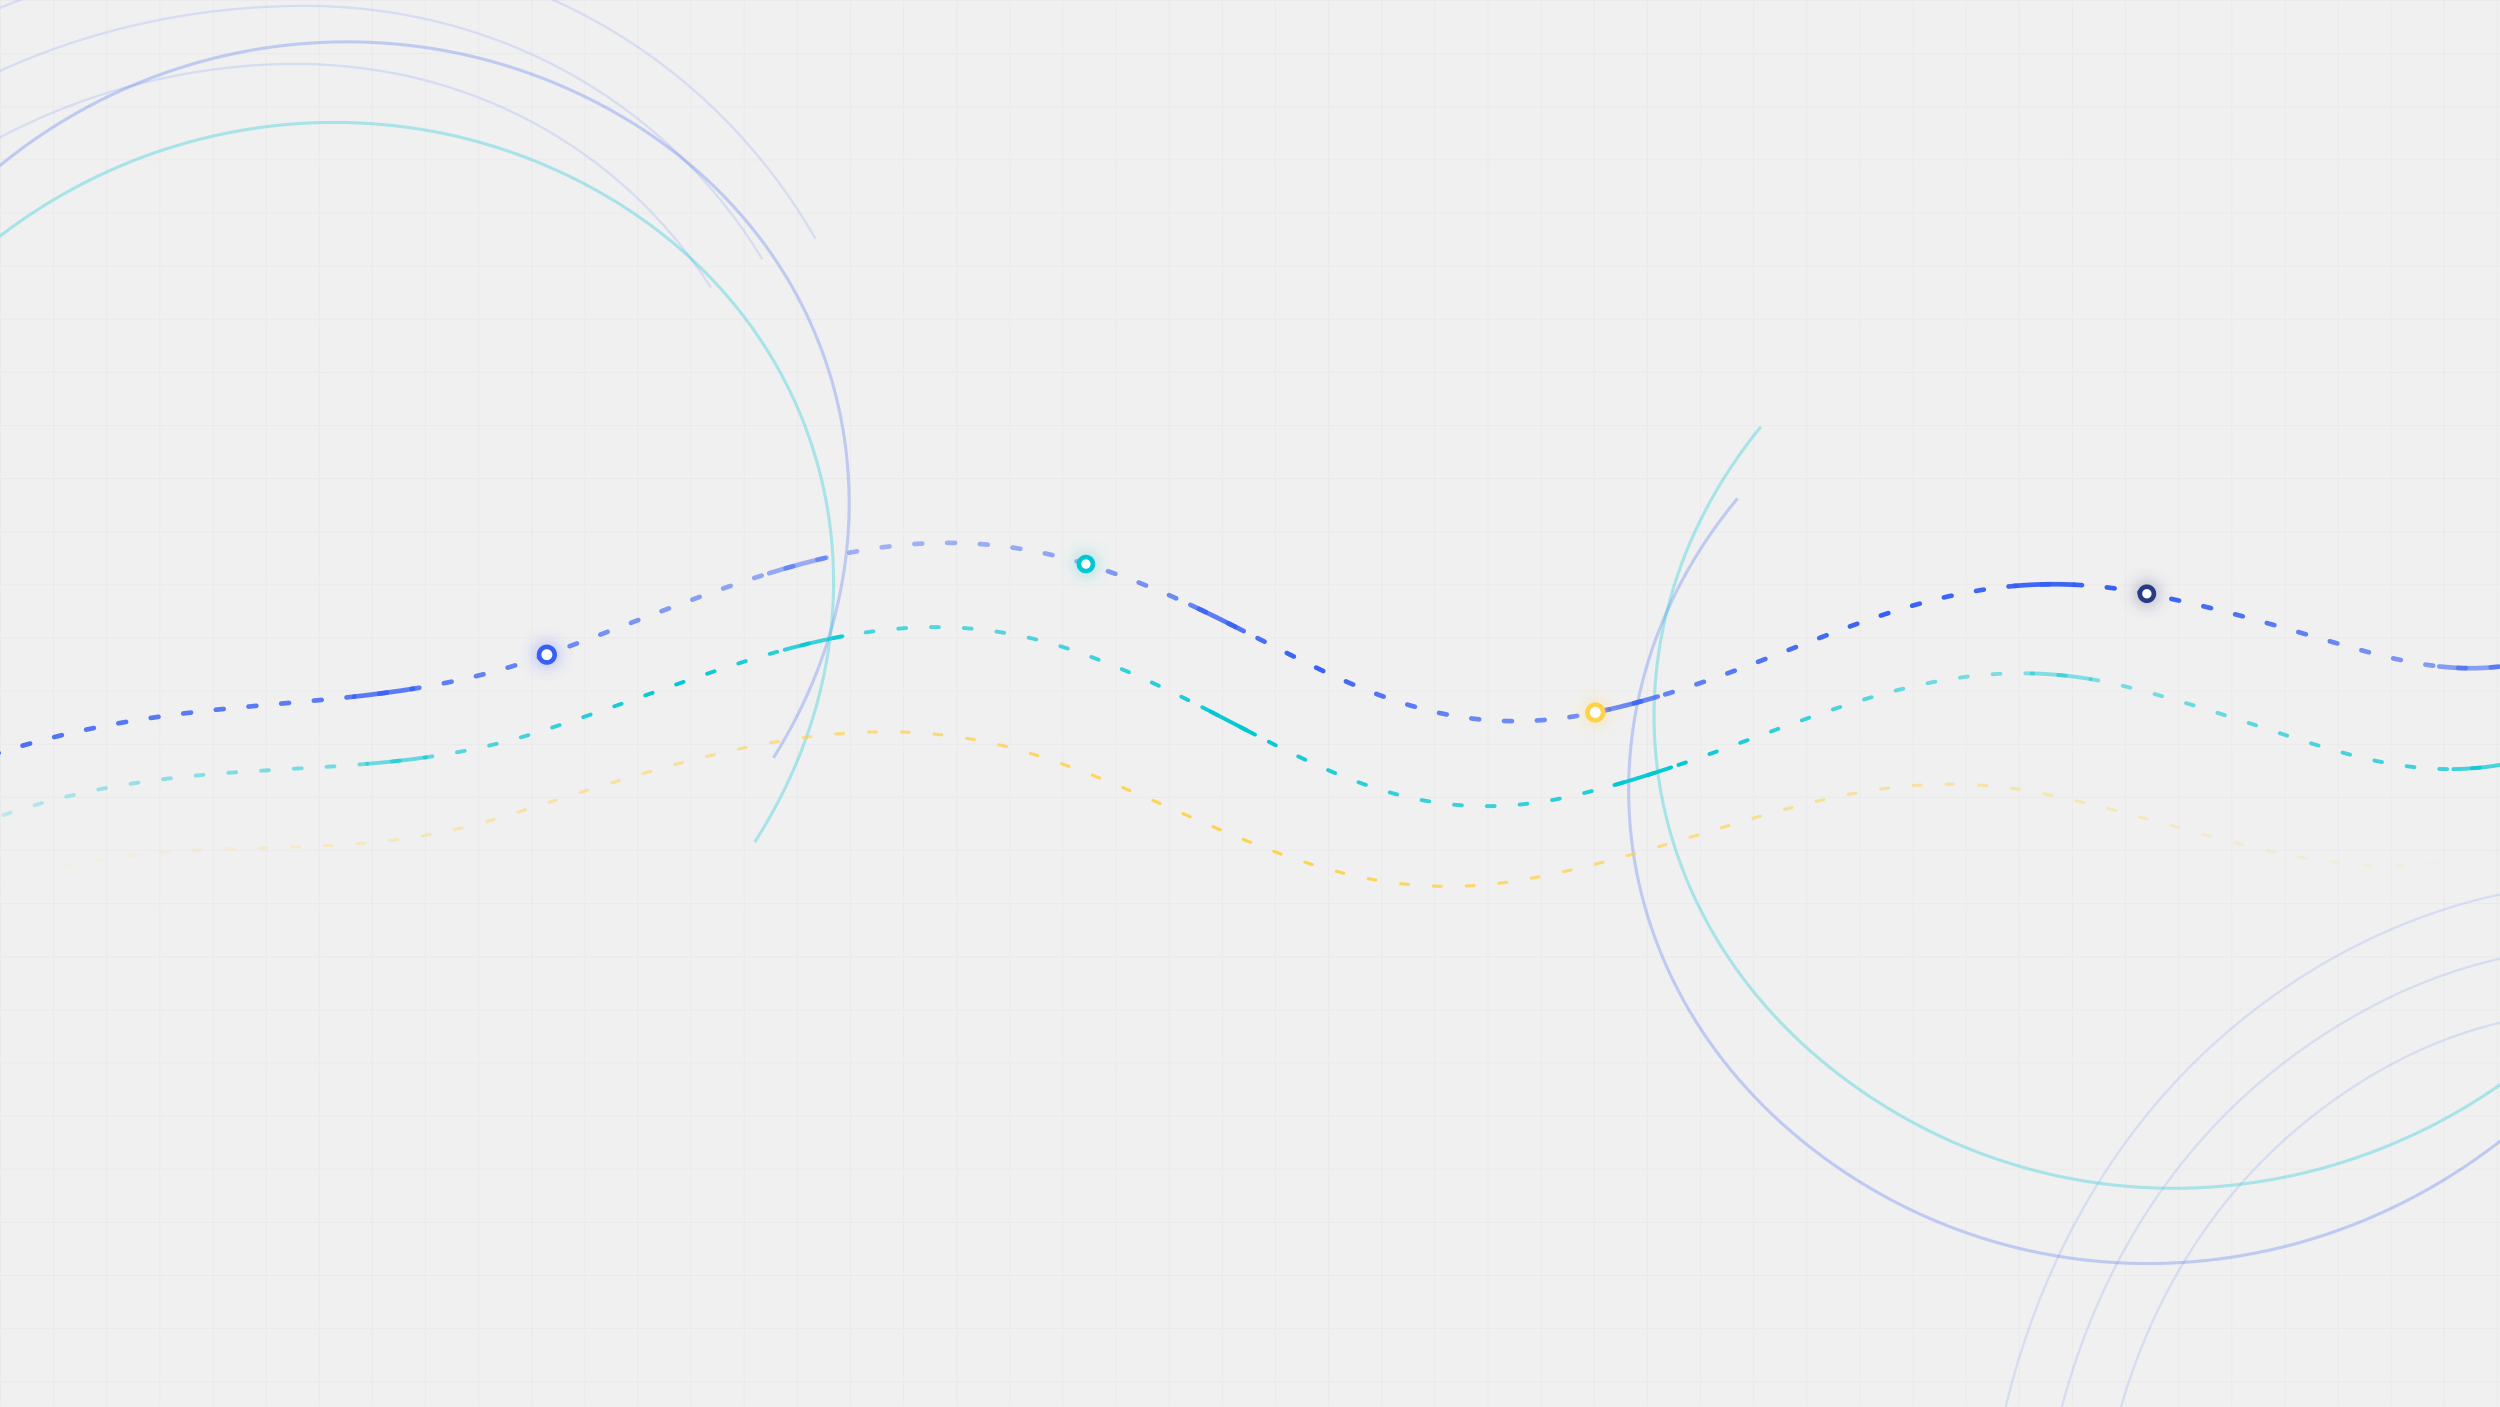
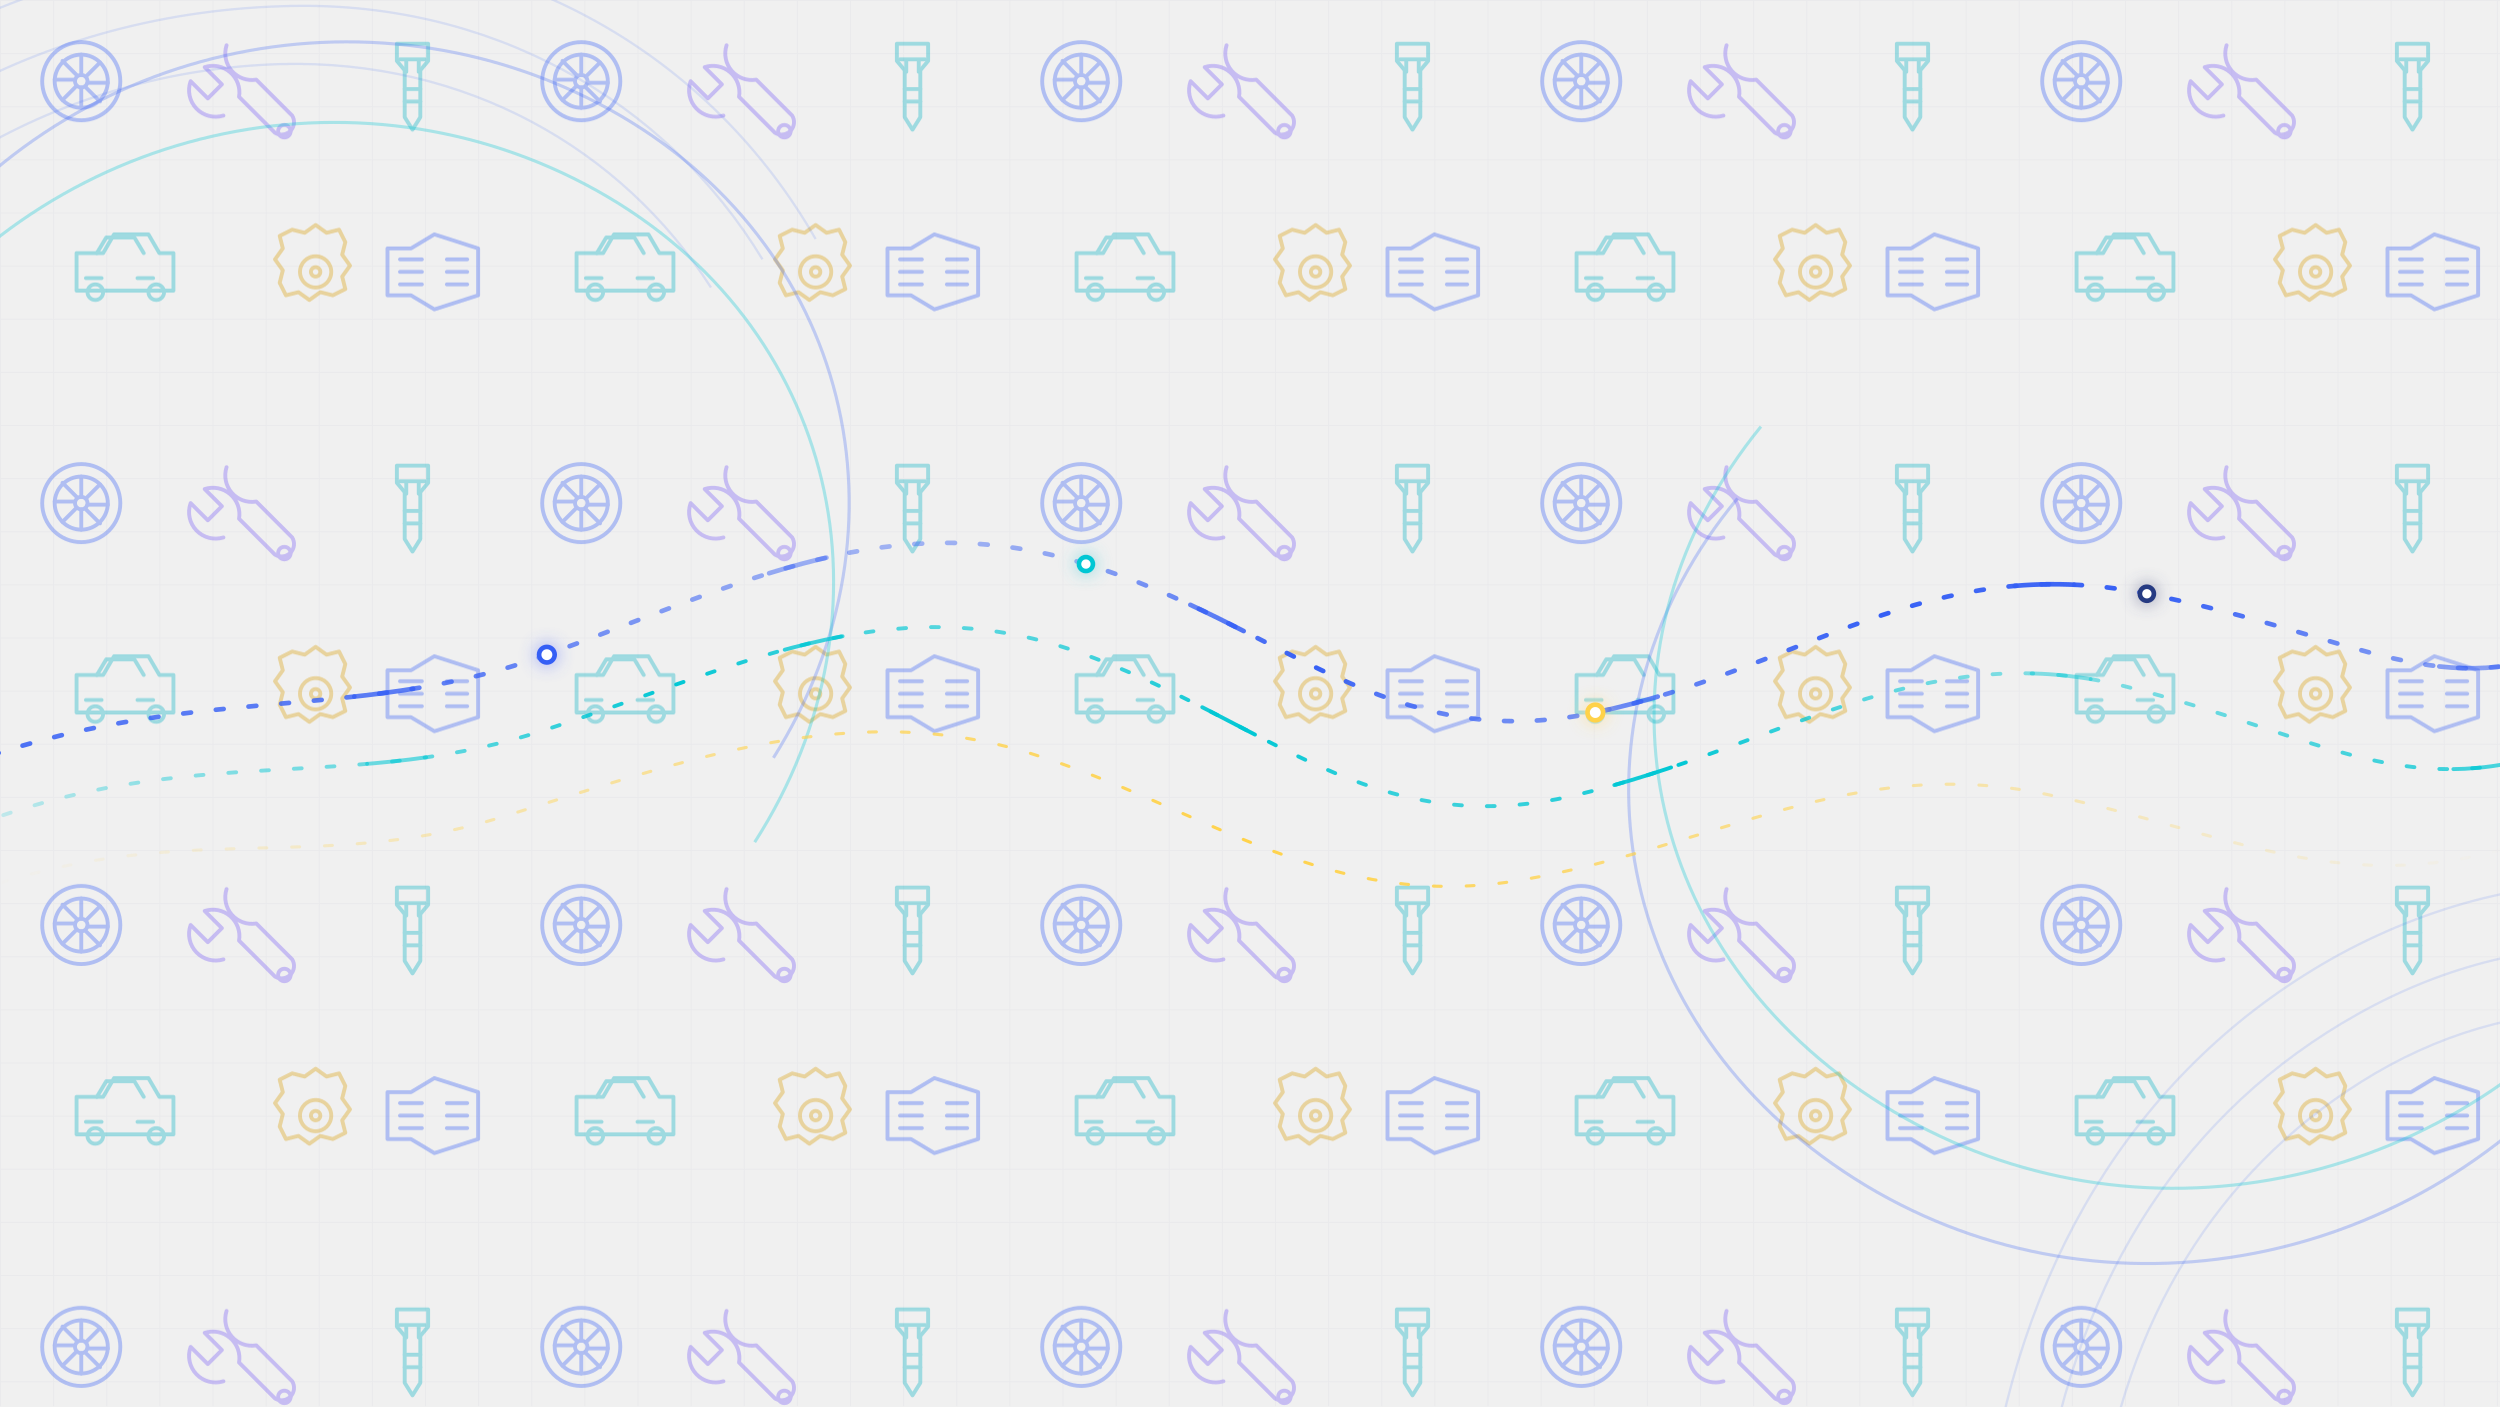
<svg xmlns="http://www.w3.org/2000/svg" viewBox="0 0 1600 900" fill="none" aria-hidden="true">
  <defs>
    <linearGradient id="track-blue" x1="0" y1="0" x2="1" y2="1">
      <stop stop-color="#355FF5" stop-opacity=".12" />
      <stop offset=".52" stop-color="#355FF5" />
      <stop offset="1" stop-color="#355FF5" stop-opacity=".08" />
    </linearGradient>
    <linearGradient id="track-teal" x1="0" y1="1" x2="1" y2="0">
      <stop stop-color="#00C7D4" stop-opacity=".08" />
      <stop offset=".5" stop-color="#00C7D4" />
      <stop offset="1" stop-color="#00C7D4" stop-opacity=".08" />
    </linearGradient>
    <linearGradient id="track-gold" x1="0" y1="0" x2="1" y2="0">
      <stop stop-color="#FFD24A" stop-opacity="0" />
      <stop offset=".5" stop-color="#FFD24A" />
      <stop offset="1" stop-color="#FFD24A" stop-opacity="0" />
    </linearGradient>
    <pattern id="microgrid" width="34" height="34" patternUnits="userSpaceOnUse">
      <path d="M34 0H0V34" stroke="#253B83" stroke-opacity=".065" stroke-width="1" />
+     </pattern>
+     <pattern id="service-parts" width="320" height="270" patternUnits="userSpaceOnUse">
+       <g fill="none" stroke-width="2.5" stroke-linecap="round" stroke-linejoin="round" opacity=".34">
+         <g stroke="#355FF5" transform="translate(52 52)">
+           <circle r="25" />
+           <circle r="17" />
+           <circle r="4" />
+           <path d="M0-17v13m12-8-9 9m14 4H4m8 12-9-9M0 17V4m-12 8 9-9m-14-4h13m-8-12 9 9" />
+         </g>
+         <g stroke="#7558F5" transform="translate(152 54)">
+           <path d="M-7-25a17 17 0 0 0 19 22l23 23a8 8 0 0 1-11 11L1 8A17 17 0 0 0-21-11l11 11-9 9-11-11a17 17 0 0 0 21 22" />
+           <circle cx="30" cy="30" r="4" />
+         </g>
+         <g stroke="#00AFC2" transform="translate(264 53)">
+           <path d="M-10-25h20v11l-5 6v30l-5 8-5-8v-30l-5-6z" />
+           <path d="M-8-15h16m-12 0v8m8-8v8M-5 4h10m-10 8h10" />
+         </g>
+         <g stroke="#00AFC2" transform="translate(80 174)">
+           <path d="M-31-12h17l7-12h22l7 12h9v24h-62z" />
+           <path d="M-18-12l6-10h18l6 10M-25 4h10m23 0h10" />
+           <circle cx="-19" cy="13" r="5" />
+           <circle cx="20" cy="13" r="5" />
+         </g>
+         <g stroke="#D89B00" transform="translate(202 174)">
+           <path d="M0-30l7 5 8-2 4 8-2 8 5 7-5 7 2 8-8 4-8-2-7 5-7-5-8 2-4-8 2-8-5-7 5-7-2-8 8-4 8 2z" />
+           <circle r="10" />
+           <circle r="3" />
+         </g>
+         <g stroke="#355FF5" transform="translate(278 174)">
+           <path d="M-30-15h15l15-9 28 9v30L0 24l-15-9h-15z" />
+           <path d="M-22-8h14m16 0h13M-22 0h14m16 0h13M-22 8h14m16 0h13" />
+         </g>
+       </g>
    </pattern>
    <filter id="node-glow" x="-300%" y="-300%" width="700%" height="700%">
      <feGaussianBlur stdDeviation="5" result="b" />
      <feMerge>
        <feMergeNode in="b" />
        <feMergeNode in="SourceGraphic" />
      </feMerge>
    </filter>
  </defs>
  <style>
    .grid{opacity:.55}
    .contour{fill:none;stroke:#355FF5;stroke-width:1.5;stroke-opacity:.13}
    .orbit{fill:none;stroke:#355FF5;stroke-opacity:.26;stroke-width:2}
    .orbit-teal{stroke:#00C7D4;stroke-opacity:.3}
    .route{fill:none;stroke-linecap:round;stroke-dasharray:5 16;animation:flow 24s linear infinite}
    .route-blue{stroke:url(#track-blue);stroke-width:3}.route-teal{stroke:url(#track-teal);stroke-width:2.5;animation-duration:31s;animation-direction:reverse}.route-gold{stroke:url(#track-gold);stroke-width:2;animation-duration:36s}
    .accent{stroke-dasharray:38 240;animation:scan 12s ease-in-out infinite}
    .accent-delay{animation-delay:-6s}
    .node{animation:beacon 4.8s ease-in-out infinite;transform-box:fill-box;transform-origin:center}
    .node:nth-of-type(2n){animation-delay:-2.3s}
    .sweep{transform-box:fill-box;transform-origin:center;animation:sweep 28s ease-in-out infinite alternate}
    @keyframes flow{to{stroke-dashoffset:-420}}
    @keyframes scan{0%,100%{stroke-dashoffset:260;opacity:.12}50%{stroke-dashoffset:0;opacity:.7}}
    @keyframes beacon{0%,100%{opacity:.48;transform:scale(.82)}50%{opacity:1;transform:scale(1.16)}}
    @keyframes sweep{from{transform:translate3d(-.5%,.3%,0)}to{transform:translate3d(.5%,-.3%,0)}}
    @media(prefers-reduced-motion:reduce){.route,.accent,.node,.sweep{animation:none!important}}
  </style>
  <path class="grid" fill="url(#microgrid)" d="M0 0h1600v900H0z" />
+   <path fill="url(#service-parts)" d="M0 0h1600v900H0z" />
  <g class="sweep">
    <g class="contour">
      <path d="M-230 206C-154 64 2-26 180-33 329-39 455 36 522 153" />
      <path d="M-196 224C-121 91 20 9 180 4c133-5 246 60 308 162" />
      <path d="M-162 242C-88 119 39 45 180 41c118-3 218 54 275 143" />
      <path d="M1273 955c23-157 102-277 224-344 129-70 271-60 391 23" />
      <path d="M1308 955c22-139 92-245 201-306 114-64 241-56 349 15" />
      <path d="M1345 955c20-120 80-212 175-268 99-58 210-51 307 8" />
    </g>
    <g class="orbit">
      <path d="M-65 176C39 28 236-15 390 70s198 267 105 415" />
      <path d="M1648 686c-125 137-327 163-475 59s-173-291-61-426" />
    </g>
    <g class="orbit orbit-teal">
      <path d="M-74 228C31 80 228 36 382 122s196 269 101 417" />
      <path d="M1665 637c-124 137-325 164-474 61s-175-289-64-425" />
    </g>
  </g>
  <path class="route route-blue" d="M-45 498C113 433 222 466 350 419s220-96 345-58 193 123 326 95 213-104 353-76 187 72 281 31" />
  <path class="route route-teal" d="M-37 537c147-65 254-28 380-68s224-95 346-52 188 123 319 92 222-102 351-70 183 79 292 36" />
  <path class="route route-gold" d="M-20 572c133-49 222-12 341-49s225-76 338-41 191 103 316 81 211-80 333-55 193 70 312 30" />
  <path class="route route-blue accent" d="M-45 498C113 433 222 466 350 419s220-96 345-58 193 123 326 95 213-104 353-76 187 72 281 31" />
  <path class="route route-teal accent accent-delay" d="M-37 537c147-65 254-28 380-68s224-95 346-52 188 123 319 92 222-102 351-70 183 79 292 36" />
  <g filter="url(#node-glow)">
    <circle class="node" cx="350" cy="419" r="5" fill="#fff" stroke="#355FF5" stroke-width="3" />
    <circle class="node" cx="695" cy="361" r="4.5" fill="#fff" stroke="#00C7D4" stroke-width="3" />
    <circle class="node" cx="1021" cy="456" r="5" fill="#fff" stroke="#FFD24A" stroke-width="3" />
    <circle class="node" cx="1374" cy="380" r="4.5" fill="#fff" stroke="#253B83" stroke-width="3" />
  </g>
</svg>
